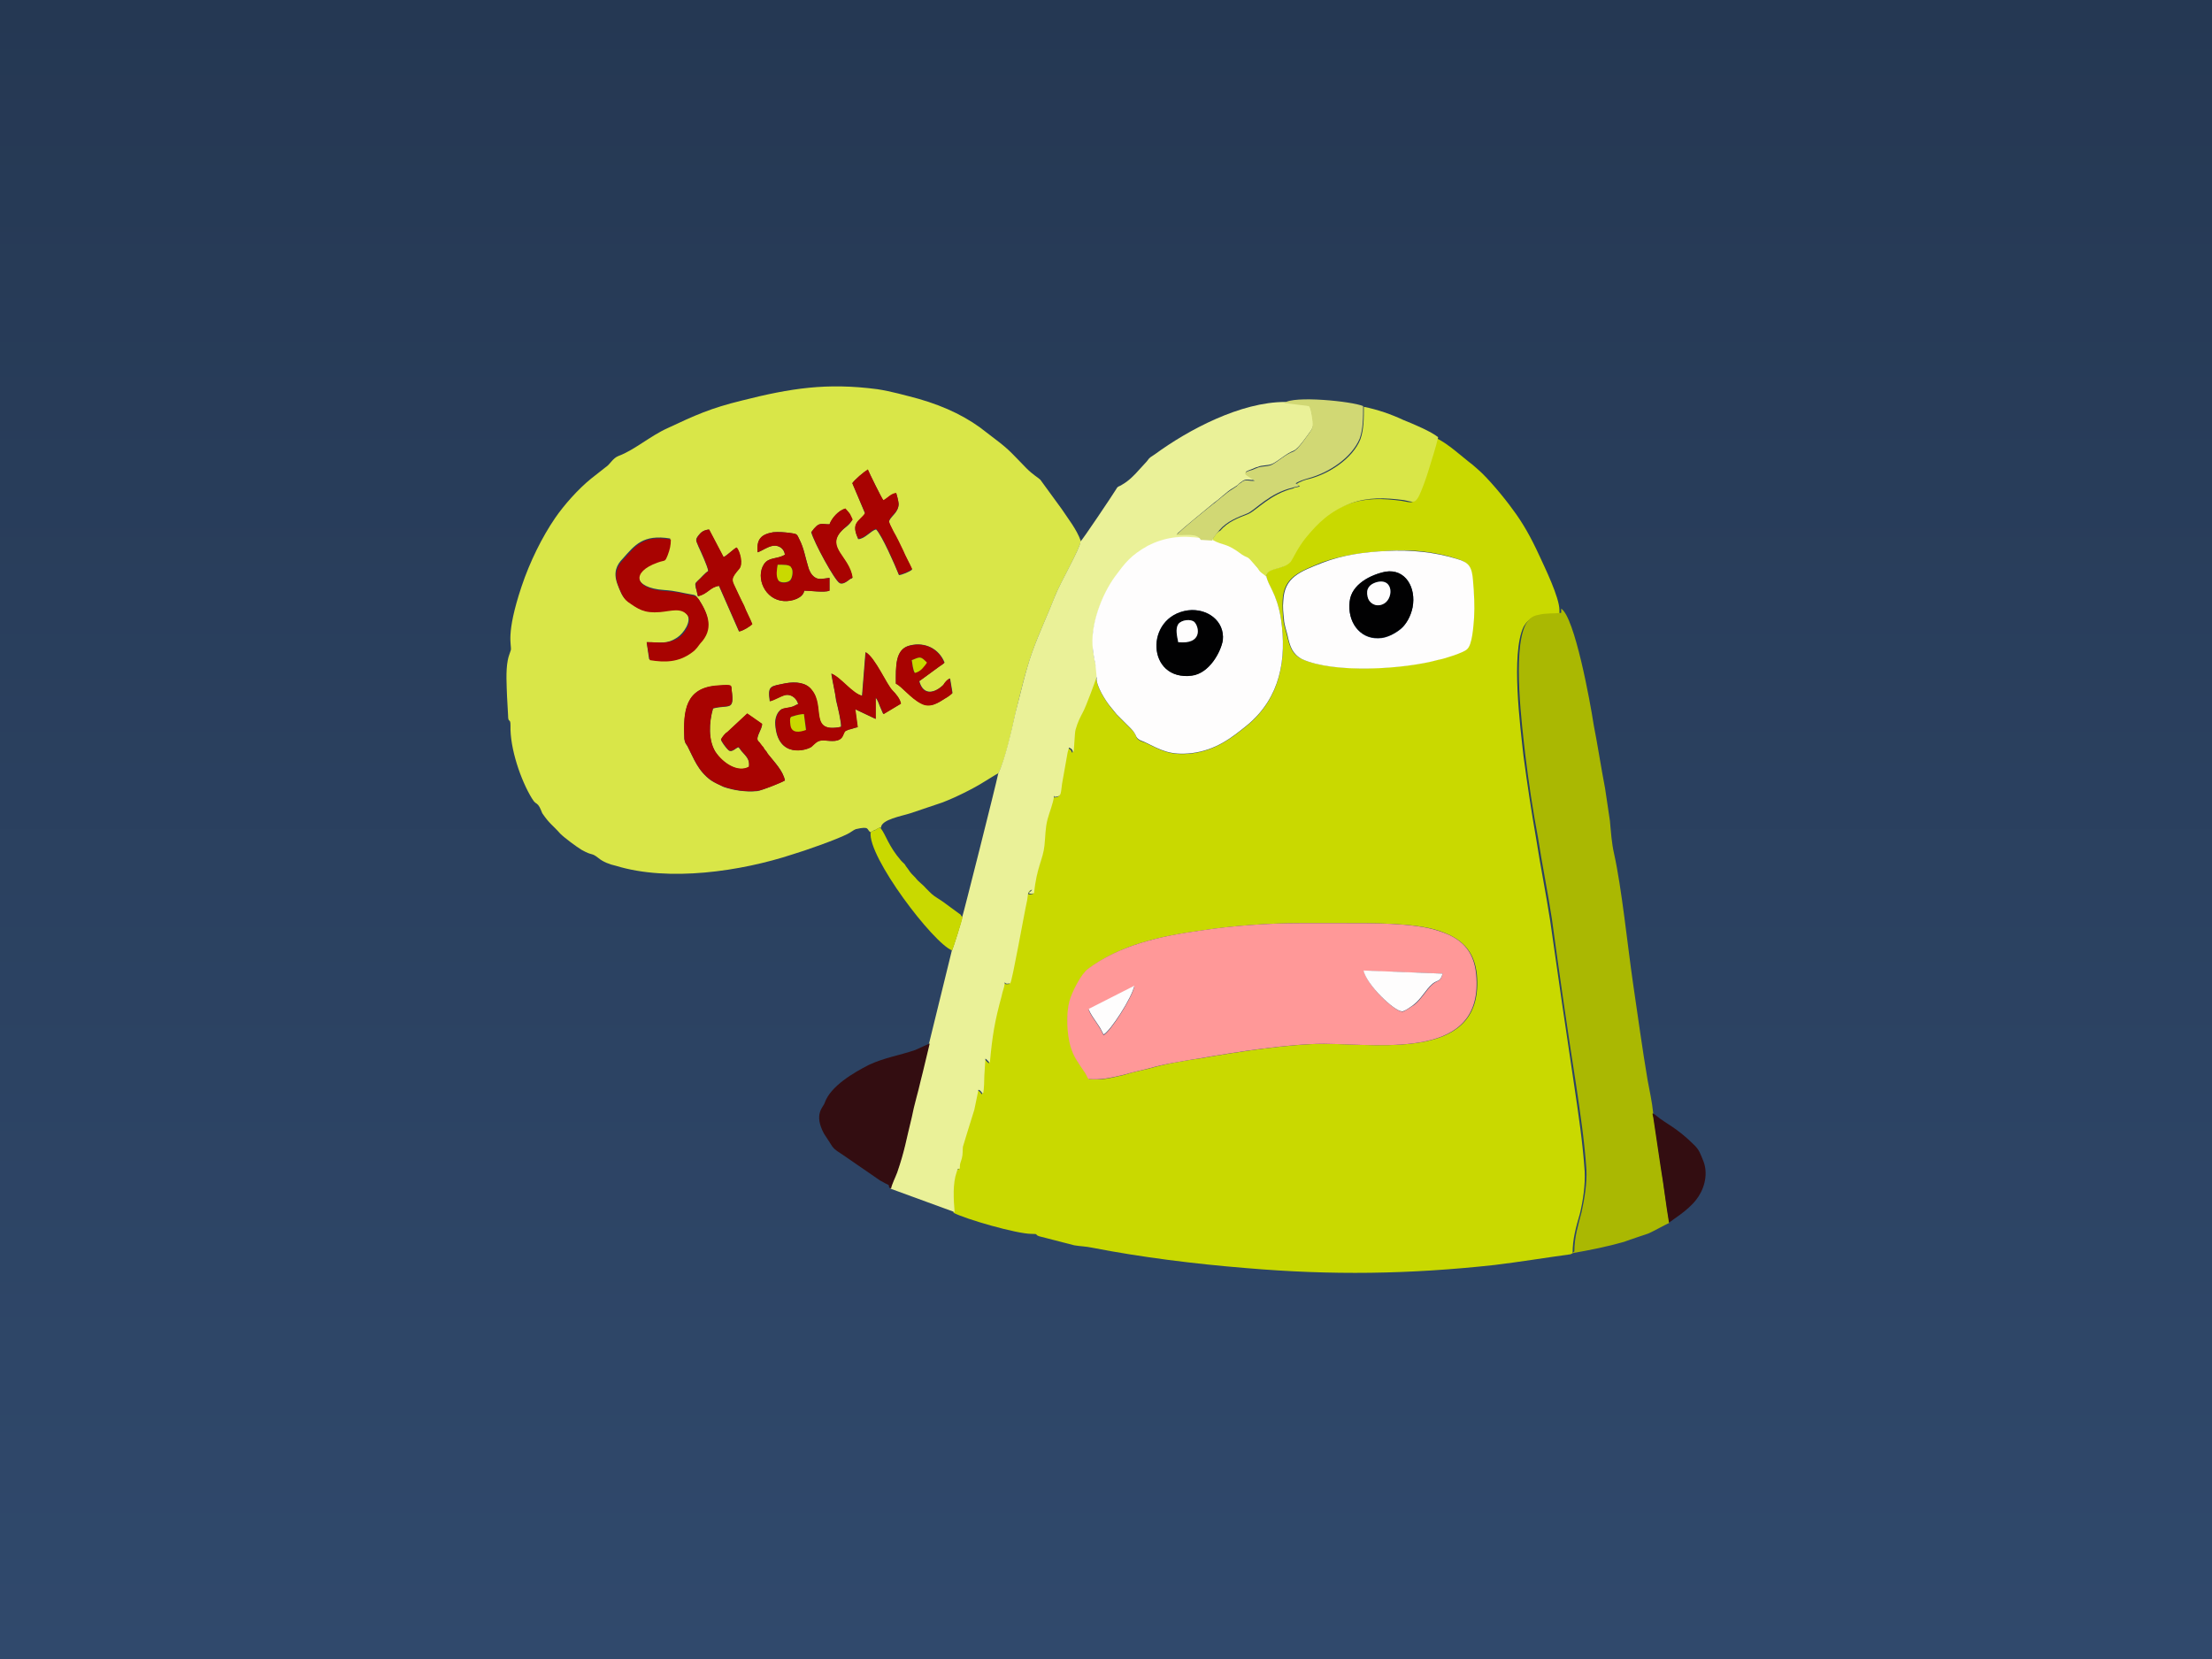
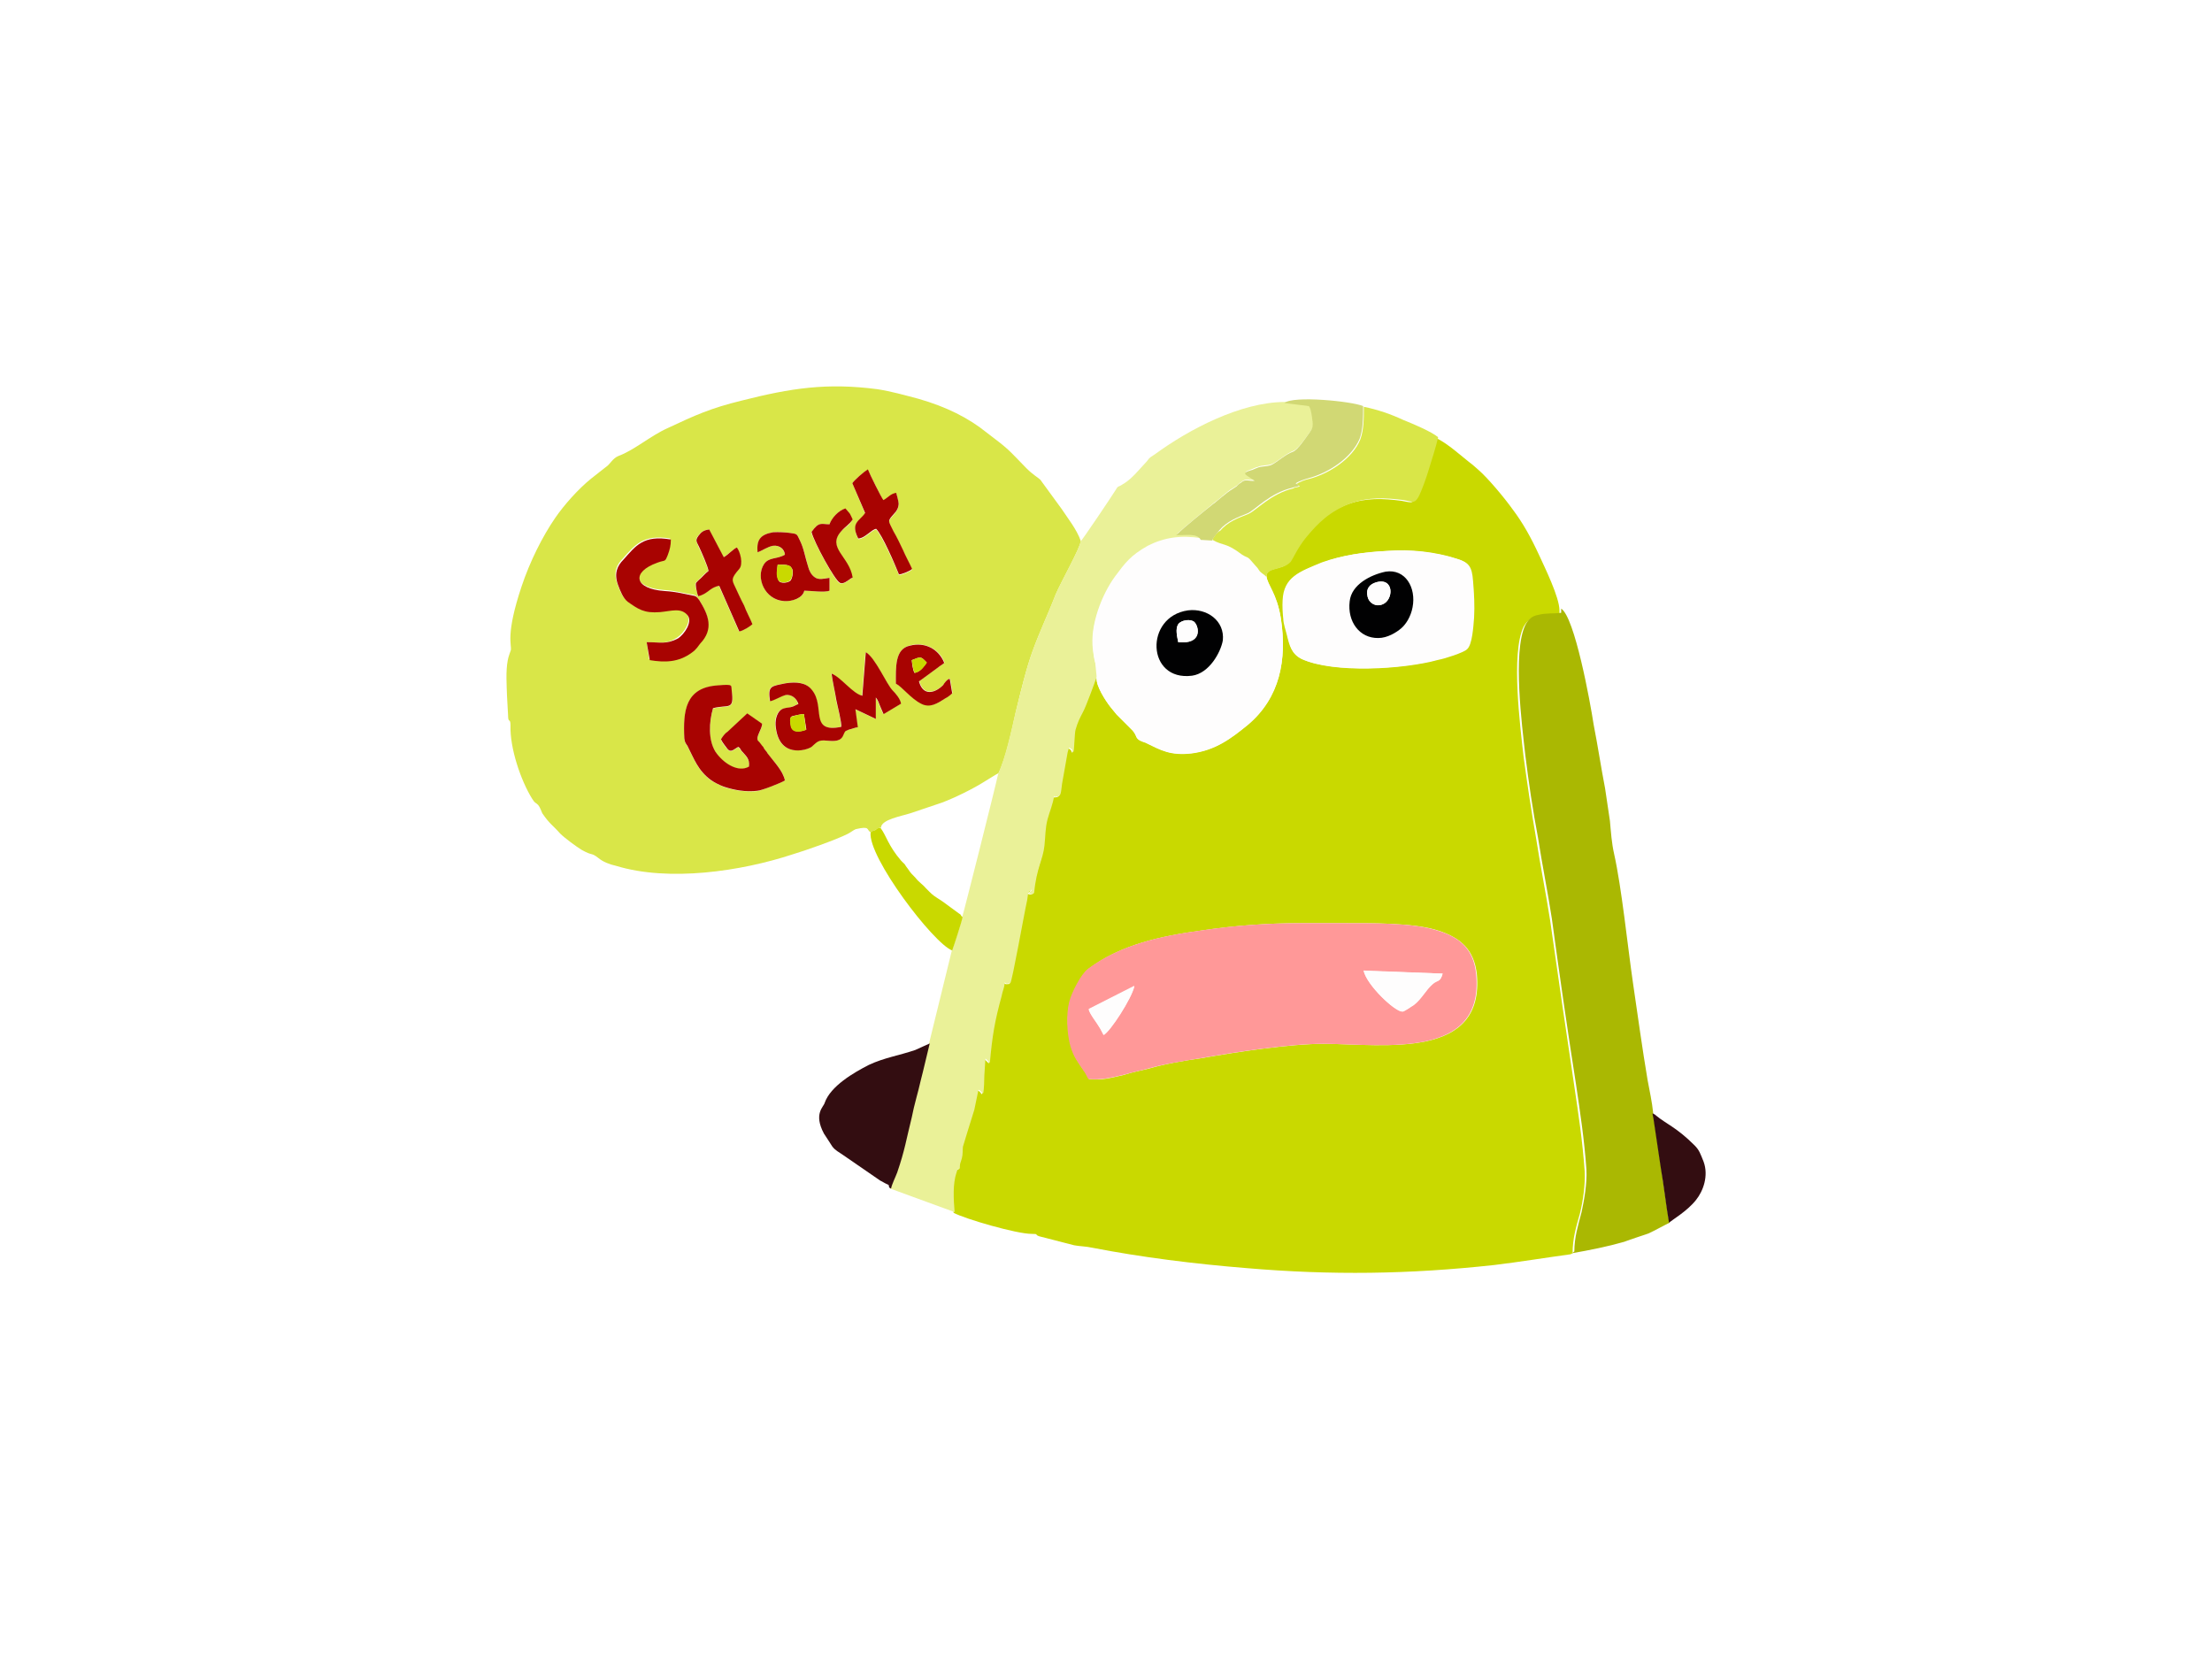
<svg xmlns="http://www.w3.org/2000/svg" version="1.1" x="0px" y="0px" width="640px" height="480px" viewBox="0 0 640 480" enable-background="new 0 0 640 480">
-   <linearGradient id="SVGID_1_" gradientUnits="userSpaceOnUse" x1="320" y1="480" x2="320" y2="-1.436638e-008">
+   <linearGradient gradientUnits="userSpaceOnUse" x1="320" y1="480" x2="320" y2="-1.436638e-008">
    <stop offset="0" style="stop-color:#30496C" />
    <stop offset="1" style="stop-color:#253853" />
  </linearGradient>
  <rect fill="url(#SVGID_1_)" width="640" height="480" />
  <g>
    <path fill="#C9D900" d="M387.7,267.1c8.6,0,21.5-0.2,28.6,2.2c6.4,2.1,10.2,5.5,11,12.6c2.2,24.6-26.3,20.3-44,20.1c-10.2,0-25.7,2.4-35.9,4.2c-5,0.7-10.2,1.6-15.1,3c-2.4,0.6-4.7,1-7.1,1.8c-4,0.9-6.2,1.6-10.1,1.2c-0.6-0.9-0.9-1.8-1.4-2.4c-1.8-2.6-2.8-3.8-3.8-7.1c-1-3.7-1.4-9.2-0.3-13c0.7-2.6,3.3-7.8,5.4-9.4c9.2-7,21-9.5,32.8-11.1c9.4-1.4,19-2.1,28.6-2.1L387.7,267.1L387.7,267.1z M401.4,159.4c6.6-0.6,14.1,0.3,19.9,2.2c3.4,1,4.3,2.2,4.7,6.4c0.3,3.4,0.6,7.1,0.3,10.6c-0.2,2.4-0.6,8-2.1,9.2c-0.9,0.9-6.4,2.6-8.2,3c-10.1,2.8-30.3,4-39.5-0.2c-2.8-1.4-3.4-3.7-4.2-7c-0.3-1.2-1-3.3-1-4.5c-0.2-1.8-0.3-3.7-0.2-5.4c0.3-6.8,4.9-8.3,11.4-11C388.4,160.6,394.6,159.8,401.4,159.4z M366.4,166.7c0.3,2.8,3,4.9,4.2,12.3c1.8,12-0.3,22.9-9.5,30.7c-4.9,4-9.4,7.4-16.3,8.3c-6.2,0.7-8.9-0.9-13.4-3.1c-0.9-0.3-2.1-0.6-2.6-1.6c-0.3-1-0.9-1.8-1.6-2.4l-3.1-3.1c-0.3-0.3-0.7-0.7-1-1l-1.8-2.2c-1.4-1.8-4.2-6.1-4-8.3l-0.3-0.2c-0.6,1.8-3.1,8.6-4,10.2c-0.9,1.8-1.6,3-2.1,5c-0.2,1-0.3,6.2-0.6,6.4c-0.6,0,0.2,0-0.7-0.9l-0.6-0.3l-0.2,0.7c0,0.2-0.2,0.6-0.2,0.7l-1.6,9c-0.3,2.8-0.2,3.7-1.6,3.8c-0.7,0-0.6,0.2-0.7-0.3c-0.3,2.2-1.4,4.5-1.9,6.8c-0.7,2.8-0.6,4.9-0.9,7.6c-0.3,4.2-2.2,6.4-3,13.8c-0.6,0.2-1,0.3-1.6,0c0.3-0.6,0.7-0.6,1-1c-1.4,0.3-1,1.4-1.4,3c-0.9,4-4.3,23.4-4.9,24.1c-1.6,0.2-1.2-0.2-1.6-0.3c0,0,0-0.3,0,0.3c-0.2,1.6-0.6,2.1-0.9,3.7c-2.1,7.3-2.8,11.4-3.4,19.3l-1-1c0,0,0,0-0.3-0.2v0.2l-0.3,4.7c0,1.2-0.2,4.2-0.3,5c-0.3,0.6-0.3-0.6-1.4-0.9l-1.2,5.8c-0.9,3-2.8,8.6-3.3,10.7c-0.2,0.9,0,2.2-0.3,3.3c-0.3,1.6-0.6,1.2-0.6,3c-0.7,0.2-0.6,0.2-0.9,1c-1,3.4-0.9,8-0.6,11.6c3.4,1.8,18.2,6.1,22.6,6.1c2.2,0,0.7,0.2,2.2,0.7l10.1,2.6c1.6,0.3,3.4,0.3,5.2,0.7c14.4,2.8,29.8,4.7,44.6,5.9c24.6,2.1,47.1,1.8,71.8-0.9c7.4-0.9,14.7-2.1,22-3.1l0.6-0.3c0-4.2,1-7.6,2.1-11.4c0.9-3.7,1.6-8.3,1.4-12.3c-0.6-8.6-1.8-16.5-3-24.6c-2.4-15.9-4.7-31.9-7-48c-1.2-7.8-2.8-15.6-4-23.4c-1.4-8-2.6-15.9-3.7-24.1c-0.9-8.2-3.7-29.7,0-37.4c0.9-1.6,1.9-2.6,3.8-3c2.2-0.6,4.5-0.2,6.6-0.6v-1.2c0-3.8-4.3-12.5-5.8-15.8c-2.4-5.2-4.7-9.4-7.8-13.5c-2.2-3.1-7.1-9-9.9-11.4c-0.7-0.6-1-0.9-1.6-1.4c-2.8-2.1-7.4-6.4-10.7-7.8c-0.7,3.1-1.8,6.1-2.6,9c-0.7,2.4-2.1,6.4-3.1,8.3c-1,1.8-1.4,1.4-4.2,0.9c-5.4-0.7-10.2-0.9-15.3,0.9c-6.2,2.2-9.7,5.9-13,9.9c-2.4,3-3.8,6.2-4.5,7.1C371,165,366.4,164,366.4,166.7z" />
    <path fill="#D9E648" d="M227.1,225.8c-0.9,0.6-7,3-8,3.1c-3.3,0.3-6.8-0.2-9.7-1.2c-1.2-0.6-2.6-1.2-3.7-1.9c-3.8-2.8-4.9-6.2-6.8-9.9c-0.6-0.9-0.7-0.9-0.9-2.1c-0.3-8.2,0.3-14.9,9.7-15.4c4.5-0.3,3.8,0,4,1.4c0.9,6.1-0.9,4-5.4,5.2c-1.2,4.2-1.4,9.2,0.7,12.6c2.2,3.4,6.6,6.1,9.7,4.3c0.3-2.2-0.9-3.1-2.1-4.5c-0.3-0.3-0.6-0.9-1-1.2c-1.2,0.6-2.1,1.8-3.1,0.6c-0.6-0.6-1.8-2.2-1.9-2.8c0.3-0.7,1.2-1.8,1.8-2.1l5.8-5.4l4.3,3c0,1.6-1.9,3.7-1.2,4.9c0.6,0.6,1,1.4,1.6,1.9c0.3,0.7,0.9,1,1.2,1.8C224.2,220.6,226.6,223.1,227.1,225.8z M250.4,188.7c2.8,1.6,6.1,9.4,7.8,11.1c0.9,0.9,2.2,2.4,2.4,3.8l-5,3c0-0.2-0.2-0.2-0.2-0.3l-0.9-2.1c-0.3-0.9-0.7-1.8-1.2-2.4v6.2l-5.9-2.8l0.7,5.2c-0.9,0.2-1.8,0.6-2.6,0.7c-1.4,0.6-1,0.3-1.6,1.6c-0.7,1.8-2.4,1.8-4.7,1.6c-2.6-0.3-3,0.3-4.5,1.8c-1.4,1-9.7,3.4-10.4-6.4c-0.2-1.9,0.6-3.8,1.8-4.5c0.7-0.3,1.6-0.3,2.6-0.6c1-0.2,1.4-0.6,2.2-0.9c-0.3-1.4-1.8-3-3.7-2.6c-1.6,0.3-3.1,1.4-4.5,1.8c-0.7-4.7,0.3-4.3,4.5-5.2c3.1-0.6,6.1-0.2,7.6,1.9c4,4.9-0.9,12.6,8.5,10.7c0.2-1-1-6.2-1.4-7.6c-0.3-2.6-1-5.4-1.4-7.8c2.6,1,6.1,5.9,8.9,6.4L250.4,188.7z M259.2,197.8c0-4.9-0.3-10.1,4.2-11.1c4.3-1,8.3,1,9.9,5c-0.6,0.6-1.2,0.9-1.9,1.4l-5.2,3.8c0,0-0.2,0-0.2,0.2c1.2,4.3,4.5,3.4,7,1c0.3-0.6,1.4-1.8,1.9-1.8l0.7,4.2c-0.6,0.6-1.4,1-1.9,1.4c-2.2,1.4-4.5,3-7.1,1.6C263.6,202.1,261,198.6,259.2,197.8z M187.1,185.8c4,0,5.8,0.7,8.9-1.4c1.8-1.2,4.2-4.7,2.8-6.6c-1.9-2.4-4.7-1.4-8-1c-4.7,0.6-6.4-0.9-9.4-3c-1.4-1-2.2-3.3-2.8-4.9c-1.2-3.3-0.2-5.5,1.6-7.3c3.4-3.8,5.8-7.1,13.7-5.8c0,1.8-0.3,3-0.9,4.5c-0.9,2.2-0.6,1.4-3,2.2c-7.6,2.6-6.8,7.6,2.1,8.2c3.4,0.2,5.5,0.9,8.6,1.4c0.9,0.2,1,0.9,1.4,1.2c2.8,4.3,4.3,8.5,0.3,12.6c-0.7,0.7-1,1.6-2.4,2.6c-3.8,3-7.8,3-12.2,2.2L187.1,185.8z M219.2,159.8c-0.3-3.8,1-5.2,4.5-5.8c1.6-0.2,3.3,0,4.9,0.2c2.2,0.3,1.9,0.3,2.8,2.1c1.2,2.4,1.6,4.9,2.4,7.6c0.3,1.2,0.9,2.4,1.9,3.1c1.2,0.9,2.8,0.3,4.3,0.2v3.7c-1.6,0.6-5.4,0-7.3,0c-0.3,2.1-3.4,3.1-5.9,3c-5.5-0.3-8.2-6.8-5.8-10.6c1.4-2.2,3.7-1.4,6.1-2.8c-0.2-1.6-1.6-2.8-3.4-2.6C221.9,158.2,220.7,159.3,219.2,159.8z M202,155c0.7-0.9,1.4-1.6,3.1-1.8l4.2,8c1.2-0.6,3-2.4,3.8-2.8c1,1.4,1.9,4.9,0.7,6.2c-2.4,2.8-2.2,3.1-1.2,5.2c0.9,1.8,1.6,3.4,2.6,5.4c0.7,1.8,1.8,3.7,2.4,5.4c-0.6,0.6-2.6,1.9-3.8,2.1l-5.8-13.2c-2.6,0.3-3.3,2.4-6.1,3c-0.2-0.9-0.3-1.6-0.6-2.4c-0.2-1.4-0.3-1.2,0.6-2.1c1-0.9,1.9-2.1,3-2.8c-0.2-1.4-2.1-5.5-2.8-7C201.5,156.5,201,156.3,202,155z M240,151.7c0.7-1.8,2.6-4,4.5-4.5c0.3,0.3,1,1,1.2,1.4c0.2,0.2,0.9,1.8,0.9,1.8c-1,1.8-2.1,2.1-3.3,3.4c-4.3,4.7,2.4,7.3,3.3,13.4c-0.3,0.3-0.2,0.2-0.6,0.3c-0.7,0.6-2.2,1.8-3.1,1.2c-1.4-0.7-7.4-11.8-8.2-14.7C237,150.8,237.5,151.7,240,151.7z M246.6,139.8c0.7-1,3.3-3.3,4.5-3.8c0.6,1.2,4,8.2,4.5,8.9c1.2-0.7,2.1-1.9,3.7-2.1c0.2,0.3,0.7,2.6,0.7,3.1c0,1.2-0.7,2.2-1.2,2.8c-2.1,2.4-1.9,1.9-0.3,5.2c1,1.8,1.9,3.7,2.8,5.5c0.7,1.8,1.9,3.8,2.6,5.4c-0.6,0.6-3.1,1.6-3.8,1.6c-1.2-3-4.9-11.4-6.6-13.2c-1.4,0.2-3.3,2.8-5.2,2.8c-0.6-1.4-1.2-3-0.6-4.3c0.7-1.4,1.9-1.9,2.6-3.1L246.6,139.8z M251.9,240.8c0.6-0.3,0.9-0.6,1.4-0.7c0.6-0.3,0.9-0.7,1.6-0.6c0-2.4,6.1-3.4,8.5-4.2l9.2-3.1c3.7-1.4,9-4,12.3-6.1c1.2-0.7,3-1.9,4-2.4c2.1-4.3,3.8-12.3,5-17.7c1.4-5.8,3-12.5,4.9-17.7c2.1-5.8,4.5-10.7,6.6-16.2c1.6-3.8,7.3-13.8,7.3-15.6c-1.2-3.4-3.8-6.6-5.5-9.2l-6.2-8.5c-0.6-0.6-2.1-1.4-4-3.3c-5.4-5.5-4.7-5.2-11.6-10.4c-5.2-4.2-11.6-7.4-19.6-9.7c-3.8-1-8-2.2-12-2.8c-14.6-1.9-25-0.3-39.2,3.3c-9,2.2-13.4,4.2-21.5,8c-4.9,2.2-9.7,6.4-14.1,8c-1.8,0.7-2.4,2.4-3.8,3.3l-4.2,3.3c-3.7,3-7.8,7.6-10.4,11.4c-3.7,5.4-7.3,12.6-9.7,19.8c-4.7,14.1-2.8,16.8-3.1,18.4c-0.3,1-0.7,1.8-0.9,3c-0.6,3.1-0.3,7.3-0.2,10.4l0.3,5.4c0,2.6,0.7,0.6,0.7,3c-0.2,6.6,3,15.9,6.2,21.1c1,1.6,0.9,1,1.8,1.9c0.6,0.7,0.9,1.8,1.2,2.4c2.1,3.1,3,3.4,5.2,5.9c1.2,1.2,4.7,3.8,6.2,4.7c3.4,1.9,2.6,0.6,4.9,2.4c1.2,1,3.1,1.8,5,2.2c15.3,4.7,36.2,1.6,51.1-3.3c3.4-1,12.8-4.3,15.9-5.9c0.7-0.3,1.8-1.2,2.4-1.4C251.9,238.9,250.6,240.1,251.9,240.8z" />
    <path fill="#EAF198" d="M312.6,156.7c0,1.8-5.8,11.8-7.3,15.6c-2.1,5.4-4.5,10.4-6.6,16.2c-1.9,5.2-3.4,12-4.9,17.7c-1.2,5.4-3,13.4-5,17.7c-0.6,3-10.2,41.1-10.4,41.4c0,0.7-2.6,9-3,9.7l-6.6,26.9c-0.3,1.6-2.1,8.5-2.6,10.7c-0.9,3.7-1.9,7.1-2.6,10.7c-1.6,6.4-1.9,9.5-4.2,15.9c-0.6,1.6-1.4,3.3-1.8,4.7l18.6,6.8c-0.3-3.7-0.6-8.2,0.6-11.6c0.3-0.9,0.2-0.9,0.9-1c0-1.8,0.2-1.4,0.6-3c0.3-1,0.2-2.4,0.3-3.3c0.6-2.1,2.4-7.8,3.3-10.7l1.2-5.8c1,0.3,1,1.4,1.4,0.9c0.2-0.9,0.3-3.8,0.3-5l0.3-4.7v-0.2c0.3,0.2,0.3,0.2,0.3,0.2l1,1c0.7-7.8,1.4-12,3.4-19.3c0.3-1.6,0.7-2.1,0.9-3.7c0-0.7,0-0.3,0-0.3c0.3,0.2,0,0.6,1.6,0.3c0.6-0.7,4-20.1,4.9-24.1c0.3-1.6,0-2.6,1.4-3c-0.3,0.6-0.7,0.6-1,1c0.6,0.3,1,0.2,1.6,0c0.7-7.4,2.6-9.7,3-13.8c0.3-2.8,0.2-4.9,0.9-7.6c0.6-2.2,1.6-4.5,1.9-6.8c0.2,0.6,0,0.3,0.7,0.3c1.4-0.2,1.2-1,1.6-3.8l1.6-9c0-0.2,0.2-0.6,0.2-0.7l0.2-0.7l0.6,0.3c0.9,0.9,0.2,0.9,0.7,0.9c0.2-0.2,0.3-5.4,0.6-6.4c0.6-2.1,1.2-3.3,2.1-5c0.9-1.6,3.4-8.5,4-10.2l0.3,0.2c0-0.7-0.3-3.1-0.6-4c-0.3-1.4-0.6-2.6-0.7-4c-0.9-7.1,2.6-15.9,6.4-21.1c3-3.8,4.5-6.1,9.5-8.9c4.7-2.4,9.5-3.1,15.4-2.2c-1-2.1-4.7-1.2-7.1-1.4c2.4-2.2,7.6-6.4,10.6-8.9c1-0.7,1.8-1.4,2.6-2.1c3.1-2.6,1.8-1.4,4.3-3.1c0.3-0.3,0.7-0.7,1.2-1c1.4-1.2,2.2-0.3,4-0.6l-2.1-1.4c-1.6-0.9,0-1.2,0.9-1.6c0.7-0.2,1.2-0.6,1.9-0.7c1.2-0.6,2.8-0.3,4.2-0.9c1.6-0.7,4.2-3.1,6.2-3.8c1.4-0.6,3.8-4.2,4.7-5.4c0.9-1.2,1.2-2.1,0.9-3.8c-0.2-0.9-0.6-3.3-1-4l-7.1-0.9c-12.8,0-27.9,8-37.6,15.1c-1.4,1-1.4,0.7-2.4,2.1l-2.2,2.4c-1.4,1.6-3.1,3.3-4.9,4.3c-1,0.7-1.2,0.3-1.8,1.4C321.8,143.4,313,156.5,312.6,156.7z" />
    <path fill="#AAB802" d="M454.8,362.6c5.2-0.9,10.2-1.9,15.1-3.3c2.4-0.9,4.7-1.6,7-2.4c2.2-1,4-2.1,6.1-3.1c-0.9-5.4-1.6-10.7-2.4-16.2l-2.1-14.1c0-0.3-0.3-1.2-0.2-1.6c-0.3-3-1-6.2-1.6-9.4c-1.6-9.5-2.8-18.4-4.2-27.9c-1.6-11-3.3-27.8-5.5-37.6c-0.7-3.1-0.9-6.2-1.2-9.5l-1.4-9.4c-1.2-6.2-2.1-12.3-3.3-18.4c-1-6.6-5.5-31.2-9.4-33.6v1.2c-2.1,0.3-4.3,0-6.6,0.6c-1.9,0.3-3,1.4-3.8,3c-3.7,7.8-0.9,29.3,0,37.4c1,8.2,2.2,16.2,3.7,24.1c1.2,7.8,2.8,15.6,4,23.4c2.2,16.2,4.5,32.1,7,48c1.2,8.2,2.4,15.9,3,24.6c0.2,4-0.6,8.6-1.4,12.3c-1,3.8-2.1,7.3-2.1,11.4L454.8,362.6z" />
    <path fill="#FF9898" d="M328.2,285.4c-0.7,3.4-7,13.2-8.9,14.1l-1-1.9c-0.9-1.6-3.1-4.3-3.3-5.5L328.2,285.4z M417.4,281.7c-0.7,2.6-1.4,1.8-2.8,3c-2.1,1.8-3.1,4.2-5.5,6.1c-0.6,0.3-3,2.1-3.4,1.9c-2.1,0-10.2-7.6-11.1-11.8L417.4,281.7z M376.2,267.1c-9.5,0-19.3,0.7-28.6,2.1c-11.8,1.6-23.6,4.2-32.8,11.1c-2.1,1.6-4.7,6.8-5.4,9.4c-1,3.8-0.7,9.4,0.3,13c1,3.3,2.1,4.5,3.8,7.1c0.6,0.7,0.9,1.6,1.4,2.4c3.8,0.3,6.1-0.3,10.1-1.2c2.4-0.7,4.7-1.2,7.1-1.8c4.9-1.4,10.1-2.2,15.1-3c10.2-1.8,25.7-4.2,35.9-4.2c17.7,0.2,46.3,4.5,44-20.1c-0.7-7.1-4.5-10.6-11-12.6c-7.1-2.4-19.9-2.2-28.6-2.2L376.2,267.1L376.2,267.1z" />
    <path fill="#FEFDFD" d="M343.7,176.6c5.5-0.7,10.7,3,10.1,8.6c-0.6,3.4-3.8,9.5-8.9,10.2C331.7,197.3,331,178.3,343.7,176.6z M317.3,196.2c-0.2,2.2,2.6,6.6,4,8.3l1.8,2.2c0.3,0.3,0.7,0.7,1,1l3.1,3.1c0.7,0.7,1.2,1.4,1.6,2.4c0.6,1,1.8,1.2,2.6,1.6c4.5,2.2,7.1,3.8,13.4,3.1c7-0.9,11.4-4.3,16.3-8.3c9.2-7.8,11.3-18.7,9.5-30.7c-1.2-7.4-3.8-9.5-4.2-12.3c-0.6-0.6-1.2-0.9-1.9-1.6c-0.6-0.7-0.9-1.2-1.4-1.8c-2.4-3-1.8-1.8-3.7-3c-5-3.8-5.2-2.4-8.6-4.3l-3.3-0.2c-5.9-0.9-10.7-0.2-15.4,2.2c-5,2.8-6.6,5-9.5,8.9c-3.8,5.2-7.3,14.1-6.4,21.1c0.2,1.4,0.3,2.6,0.7,4C317,193.1,317.3,195.5,317.3,196.2z" />
    <path fill="#FEFDFD" d="M400.9,165.4c5.8-0.9,8.9,4.7,7.8,10.4c-0.6,2.6-1.9,4.9-3.3,6.1c-1.4,1.2-4,2.8-6.6,2.8c-5.5,0.2-9-4.9-8.3-10.6C391,169,396.6,166.2,400.9,165.4z M401.4,159.4c-6.8,0.3-13,1.2-18.7,3.4c-6.6,2.6-11.1,4.2-11.4,11c-0.2,1.8,0,3.7,0.2,5.4c0,1.2,0.7,3.3,1,4.5c0.7,3.3,1.4,5.5,4.2,7c9.2,4.2,29.4,3,39.5,0.2c1.8-0.3,7.3-2.1,8.2-3c1.6-1.2,1.9-6.8,2.1-9.2c0.2-3.4,0-7.1-0.3-10.6c-0.3-4.2-1.2-5.4-4.7-6.4C415.4,159.8,408,159,401.4,159.4z" />
    <path fill="#D9E648" d="M350.8,156.2c3.4,1.9,3.7,0.6,8.6,4.3c1.9,1.2,1.2,0,3.7,3c0.6,0.6,0.9,1,1.4,1.8c0.7,0.7,1.4,1,1.9,1.6c0-2.8,4.7-1.8,7-4.3c0.7-0.9,2.1-4.2,4.5-7.1c3.3-4,6.8-7.6,13-9.9c5-1.8,9.9-1.6,15.3-0.9c2.8,0.6,3.1,0.9,4.2-0.9c1-1.9,2.4-5.9,3.1-8.3c0.9-3,1.9-5.9,2.6-9c-1.9-1.6-7.1-3.8-10.1-5c-3.4-1.6-7.4-3-11.4-3.8c0,3.3,0,6.6-1,9.4c-2.2,5.5-8.9,9.9-14.6,11.4c-1.4,0.3-3,0.9-4,1.6c0.2,0,0.2,0,0.2,0l0.9,0.6c-0.6,0.3-1.6,0.3-1.9,0.6c-6.6,1.6-10.7,6.4-13,7.4c-3,1.2-5.9,2.2-8.2,4.9C352.5,153.6,351,155.4,350.8,156.2z" />
    <path fill="#330D11" d="M257.8,343.9c0.3-1.4,1.2-3.1,1.8-4.7c2.2-6.4,2.6-9.5,4.2-15.9c0.7-3.7,1.8-7.1,2.6-10.7c0.6-2.2,2.2-9.2,2.6-10.7c-1.4,0.6-2.6,1.2-4.2,1.9c-4.7,1.6-8.9,2.2-13.4,4.3c-4.3,2.2-11.1,6.1-12.8,11c-0.3,1.2-3.3,3.1-0.2,8.9c0.9,1.4,1.6,2.4,2.4,3.7c0.9,1.2,1.9,1.6,3.3,2.6l10.6,7.3c0.7,0.3,1,0.6,1.9,1C257.8,343,256.6,343.4,257.8,343.9z" />
    <path fill="#D1D874" d="M371.6,116.6l7.1,0.9c0.6,0.7,0.9,3.1,1,4c0.3,1.8,0,2.6-0.9,3.8c-0.9,1.2-3.3,4.9-4.7,5.4c-2.1,0.7-4.7,3.1-6.2,3.8c-1.4,0.6-3,0.3-4.2,0.9c-0.7,0.2-1.2,0.6-1.9,0.7c-0.9,0.3-2.4,0.7-0.9,1.6l2.1,1.4c-1.8,0.2-2.6-0.7-4,0.6c-0.6,0.3-0.9,0.7-1.2,1c-2.6,1.8-1.2,0.6-4.3,3.1c-0.9,0.7-1.6,1.4-2.6,2.1c-3,2.4-8.2,6.6-10.6,8.9c2.4,0.2,6.1-0.7,7.1,1.4l3.3,0.2c0.2-0.7,1.8-2.6,2.1-3c2.2-2.6,5.2-3.7,8.2-4.9c2.2-1,6.4-5.9,13-7.4c0.3-0.2,1.4-0.2,1.9-0.6l-0.9-0.6c0,0,0,0-0.2,0c1-0.7,2.6-1.2,4-1.6c5.8-1.6,12.3-5.9,14.6-11.4c1-2.8,1-6.1,1-9.4C391.2,116.1,374.2,114.4,371.6,116.6z" />
    <path fill="#A80301" d="M227.1,225.8c-0.6-2.8-3-5.2-5-7.8c-0.3-0.7-0.9-1-1.2-1.8c-0.6-0.6-1-1.4-1.6-1.9c-0.7-1.2,1.2-3.3,1.2-4.9l-4.3-3l-5.8,5.4c-0.6,0.3-1.4,1.4-1.8,2.1c0.2,0.6,1.4,2.2,1.9,2.8c1,1.2,1.9,0,3.1-0.6c0.6,0.3,0.7,0.9,1,1.2c1.2,1.4,2.4,2.2,2.1,4.5c-3.1,1.8-7.4-0.9-9.7-4.3c-2.1-3.4-1.9-8.5-0.7-12.6c4.5-1.2,6.2,0.9,5.4-5.2c-0.2-1.4,0.6-1.8-4-1.4c-9.4,0.6-10.1,7.3-9.7,15.4c0.2,1.2,0.3,1.2,0.9,2.1c1.9,3.7,3,7.1,6.8,9.9c1,0.7,2.4,1.4,3.7,1.9c3,1,6.4,1.6,9.7,1.2C220.2,228.8,226.3,226.4,227.1,225.8z" />
    <path fill="#A80301" d="M232.6,206.6l0.7,4.5c-1.9,0.7-4.2,1-4.5-1.4c-0.3-2.4,0-2.4,0.9-2.6C230.2,207,231.8,206.6,232.6,206.6z M249.5,201.3c-2.8-0.6-6.2-5.4-8.9-6.4c0.3,2.4,1,5.2,1.4,7.8c0.3,1.4,1.6,6.6,1.4,7.6c-9.4,1.9-4.5-5.9-8.5-10.7c-1.6-2.1-4.5-2.4-7.6-1.9c-4.2,0.9-5.2,0.6-4.5,5.2c1.4-0.3,3-1.4,4.5-1.8c1.9-0.3,3.3,1.2,3.7,2.6c-0.9,0.3-1.2,0.7-2.2,0.9c-1,0.2-1.9,0.2-2.6,0.6c-1.2,0.7-1.9,2.6-1.8,4.5c0.7,9.9,9,7.4,10.4,6.4c1.6-1.4,1.9-2.1,4.5-1.8c2.2,0.2,4,0.2,4.7-1.6c0.6-1.2,0.2-1,1.6-1.6c0.9-0.2,1.8-0.6,2.6-0.7l-0.7-5.2l5.9,2.8v-6.2c0.6,0.7,0.9,1.6,1.2,2.4l0.9,2.1c0,0.2,0.2,0.2,0.2,0.3l5-3c-0.2-1.4-1.6-3-2.4-3.8c-1.8-1.8-5-9.5-7.8-11.1L249.5,201.3z" />
    <path fill="#A80301" d="M187.1,185.8l0.9,5.2c4.3,0.7,8.3,0.7,12.2-2.2c1.4-1,1.8-1.9,2.4-2.6c4-4.2,2.4-8.3-0.3-12.6c-0.3-0.3-0.6-1-1.4-1.2c-3.1-0.6-5.2-1.2-8.6-1.4c-8.9-0.6-9.7-5.5-2.1-8.2c2.4-0.9,2.1,0,3-2.2c0.6-1.6,0.9-2.8,0.9-4.5c-8-1.4-10.2,1.9-13.7,5.8c-1.8,1.8-2.8,4-1.6,7.3c0.6,1.6,1.4,3.8,2.8,4.9c3,2.1,4.7,3.4,9.4,3c3.3-0.3,6.1-1.4,8,1c1.4,1.9-1,5.4-2.8,6.6C192.8,186.5,191.1,185.8,187.1,185.8z" />
    <path fill="#330D11" d="M482.9,353.8c0.9-0.9,5.2-3.3,7.8-6.6c2.1-2.6,3.7-7,2.2-11.1c-0.9-2.2-1.2-3.3-2.6-4.7c-5.2-5.2-8.2-6.2-11.1-8.6c-0.6-0.6-0.6-0.3-1-0.7c-0.2,0.3,0.2,1.2,0.2,1.6l2.1,14.1C481.4,343,482,348.5,482.9,353.8z" />
    <path fill="#C9D900" d="M251.9,240.8c-0.9,7.1,18.2,32.2,23.6,34.2c0.3-0.7,3-9,3-9.7c-0.6-0.3-0.3-0.6-0.9-0.9l-2.6-1.9c-1.2-0.9-2.4-1.8-3.7-2.6c-1.6-1-1.9-1.4-3.3-2.8c-1-1.2-2.2-1.9-3.1-3.1c-2.1-2.1-1.4-1.6-2.8-3.4c-0.3-0.7-0.9-1-1.4-1.6c-3.7-4.3-4.3-7.3-5.9-9.4c-0.7-0.2-1,0.2-1.6,0.6C252.8,240.2,252.5,240.4,251.9,240.8z" />
    <path fill="#010102" d="M340.9,185.8c-0.3-1.6-0.9-3.8,0-5.2c0.9-1.2,3.7-1.6,4.7-0.6C347,181.4,347.8,186.5,340.9,185.8z M343.7,176.6c-12.6,1.8-12,20.6,1.2,18.9c5-0.7,8.3-6.8,8.9-10.2C354.4,179.6,349.2,175.9,343.7,176.6z" />
    <path fill="#010102" d="M398.1,168.5c5.4-1.6,5.2,5.2,1.8,6.4c-2.1,0.7-3.8-0.7-4.2-2.2C395.1,170.2,396.4,169,398.1,168.5z M400.9,165.4c-4.3,0.9-9.9,3.7-10.4,8.6c-0.7,5.8,2.8,10.7,8.3,10.6c2.6,0,5.2-1.6,6.6-2.8s2.8-3.4,3.3-6.1C409.8,170,406.6,164.5,400.9,165.4z" />
    <path fill="#A80301" d="M225,163.4c1.4,0,3.4-0.2,4,0.9c0.7,0.7,0.3,3-0.3,3.7c-0.7,0.7-3,0.9-3.4,0C224.6,166.7,224.9,164.6,225,163.4z M219.2,159.8c1.6-0.6,2.8-1.6,4.5-1.9c1.9-0.2,3.3,1,3.4,2.6c-2.4,1.4-4.7,0.6-6.1,2.8c-2.4,3.8,0.2,10.2,5.8,10.6c2.4,0.2,5.5-0.9,5.9-3c1.9,0,5.8,0.6,7.3,0v-3.7c-1.6,0.2-3.1,0.7-4.3-0.2c-1-0.7-1.6-1.9-1.9-3.1c-0.9-2.8-1.2-5.2-2.4-7.6c-0.9-1.8-0.6-1.8-2.8-2.1c-1.6-0.2-3.3-0.3-4.9-0.2C220.2,154.6,218.8,156,219.2,159.8z" />
    <path fill="#A80301" d="M246.6,139.8l3.7,8.6c-0.7,1.2-1.9,1.8-2.6,3.1c-0.7,1.4,0,3,0.6,4.3c1.9,0,3.8-2.6,5.2-2.8c1.8,1.8,5.4,10.2,6.6,13.2c0.7,0,3.3-1,3.8-1.6c-0.7-1.6-1.9-3.7-2.6-5.4c-0.9-1.9-1.8-3.8-2.8-5.5c-1.6-3.3-1.8-2.8,0.3-5.2c0.6-0.6,1.2-1.6,1.2-2.8c0-0.6-0.6-2.8-0.7-3.1c-1.6,0.2-2.4,1.4-3.7,2.1c-0.6-0.7-4-7.6-4.5-8.9C249.8,136.6,247.3,138.8,246.6,139.8z" />
    <path fill="#A80301" d="M205,165.2c-1,0.7-1.9,1.9-3,2.8c-0.9,0.9-0.7,0.7-0.6,2.1c0.2,0.9,0.3,1.6,0.6,2.4c2.8-0.6,3.4-2.6,6.1-3l5.8,13.2c1.2-0.2,3.3-1.6,3.8-2.1c-0.7-1.8-1.8-3.7-2.4-5.4c-1-1.9-1.8-3.7-2.6-5.4c-1-2.1-1.2-2.4,1.2-5.2c1.2-1.4,0.3-4.9-0.7-6.2c-0.9,0.3-2.6,2.2-3.8,2.8l-4.2-8c-1.8,0.2-2.4,0.9-3.1,1.8c-1,1.4-0.6,1.6,0.2,3.3C202.9,159.6,204.8,163.8,205,165.2z" />
    <path fill="#A80301" d="M263.8,191c2.6-1,2.6-1.2,4.3,0.7c-0.2,0.3-1,1.4-1.4,1.8c-0.6,0.6-1.2,1-2.1,1.2C264.1,193.8,263.9,192.1,263.8,191z M259.2,197.8c1.8,0.9,4.3,4.3,7.3,5.8c2.6,1.4,4.9-0.2,7.1-1.6c0.6-0.3,1.4-0.9,1.9-1.4l-0.7-4.2c-0.6,0-1.6,1.2-1.9,1.8c-2.4,2.4-5.8,3.3-7-1c0-0.2,0.2-0.2,0.2-0.2l5.2-3.8c0.7-0.6,1.4-0.9,1.9-1.4c-1.6-4-5.5-6.1-9.9-5C258.9,187.7,259.2,193,259.2,197.8z" />
    <path fill="#FEFDFD" d="M417.4,281.7l-22.9-0.9c0.9,4.2,9,11.8,11.1,11.8c0.6,0.2,3-1.6,3.4-1.9c2.4-1.9,3.4-4.3,5.5-6.1C416,283.4,416.6,284.3,417.4,281.7z" />
    <path fill="#A80301" d="M240,151.7c-2.4,0-3-0.9-5.2,2.2c0.7,3,6.8,14.1,8.2,14.7c0.9,0.6,2.4-0.7,3.1-1.2c0.3-0.2,0.2,0,0.6-0.3c-0.9-6.1-7.6-8.6-3.3-13.4c1.2-1.4,2.2-1.8,3.3-3.4c0,0-0.7-1.6-0.9-1.8c-0.2-0.3-0.9-1-1.2-1.4C242.6,147.7,240.6,149.9,240,151.7z" />
    <path fill="#FEFDFD" d="M315,291.9c0.2,1.2,2.4,4,3.3,5.5l1,1.9c1.9-0.9,8.2-10.6,8.9-14.1L315,291.9z" />
    <path fill="#FEFDFD" d="M398.1,168.5c-1.8,0.6-3,1.8-2.4,4.2c0.3,1.6,2.1,3,4.2,2.2C403.3,173.7,403.4,166.9,398.1,168.5z" />
    <path fill="#FEFDFD" d="M340.9,185.8c7,0.7,6.1-4.3,4.7-5.8c-1-1-3.8-0.7-4.7,0.6C340,182,340.6,184.2,340.9,185.8z" />
    <path fill="#C9D900" d="M225,163.4c-0.2,1.2-0.6,3.3,0.2,4.5c0.6,0.9,2.8,0.7,3.4,0c0.7-0.7,1-3,0.3-3.7C228.6,163.3,226.5,163.4,225,163.4z" />
    <path fill="#C9D900" d="M232.6,206.6c-0.7,0-2.2,0.3-3,0.6c-0.9,0.2-1.2,0.2-0.9,2.6c0.3,2.4,2.6,2.1,4.5,1.4L232.6,206.6z" />
    <path fill="#C9D900" d="M263.8,191c0.2,1,0.3,2.8,0.9,3.7c0.9-0.2,1.6-0.7,2.1-1.2c0.3-0.3,1.2-1.4,1.4-1.8C266.3,189.8,266.3,190,263.8,191z" />
  </g>
</svg>
